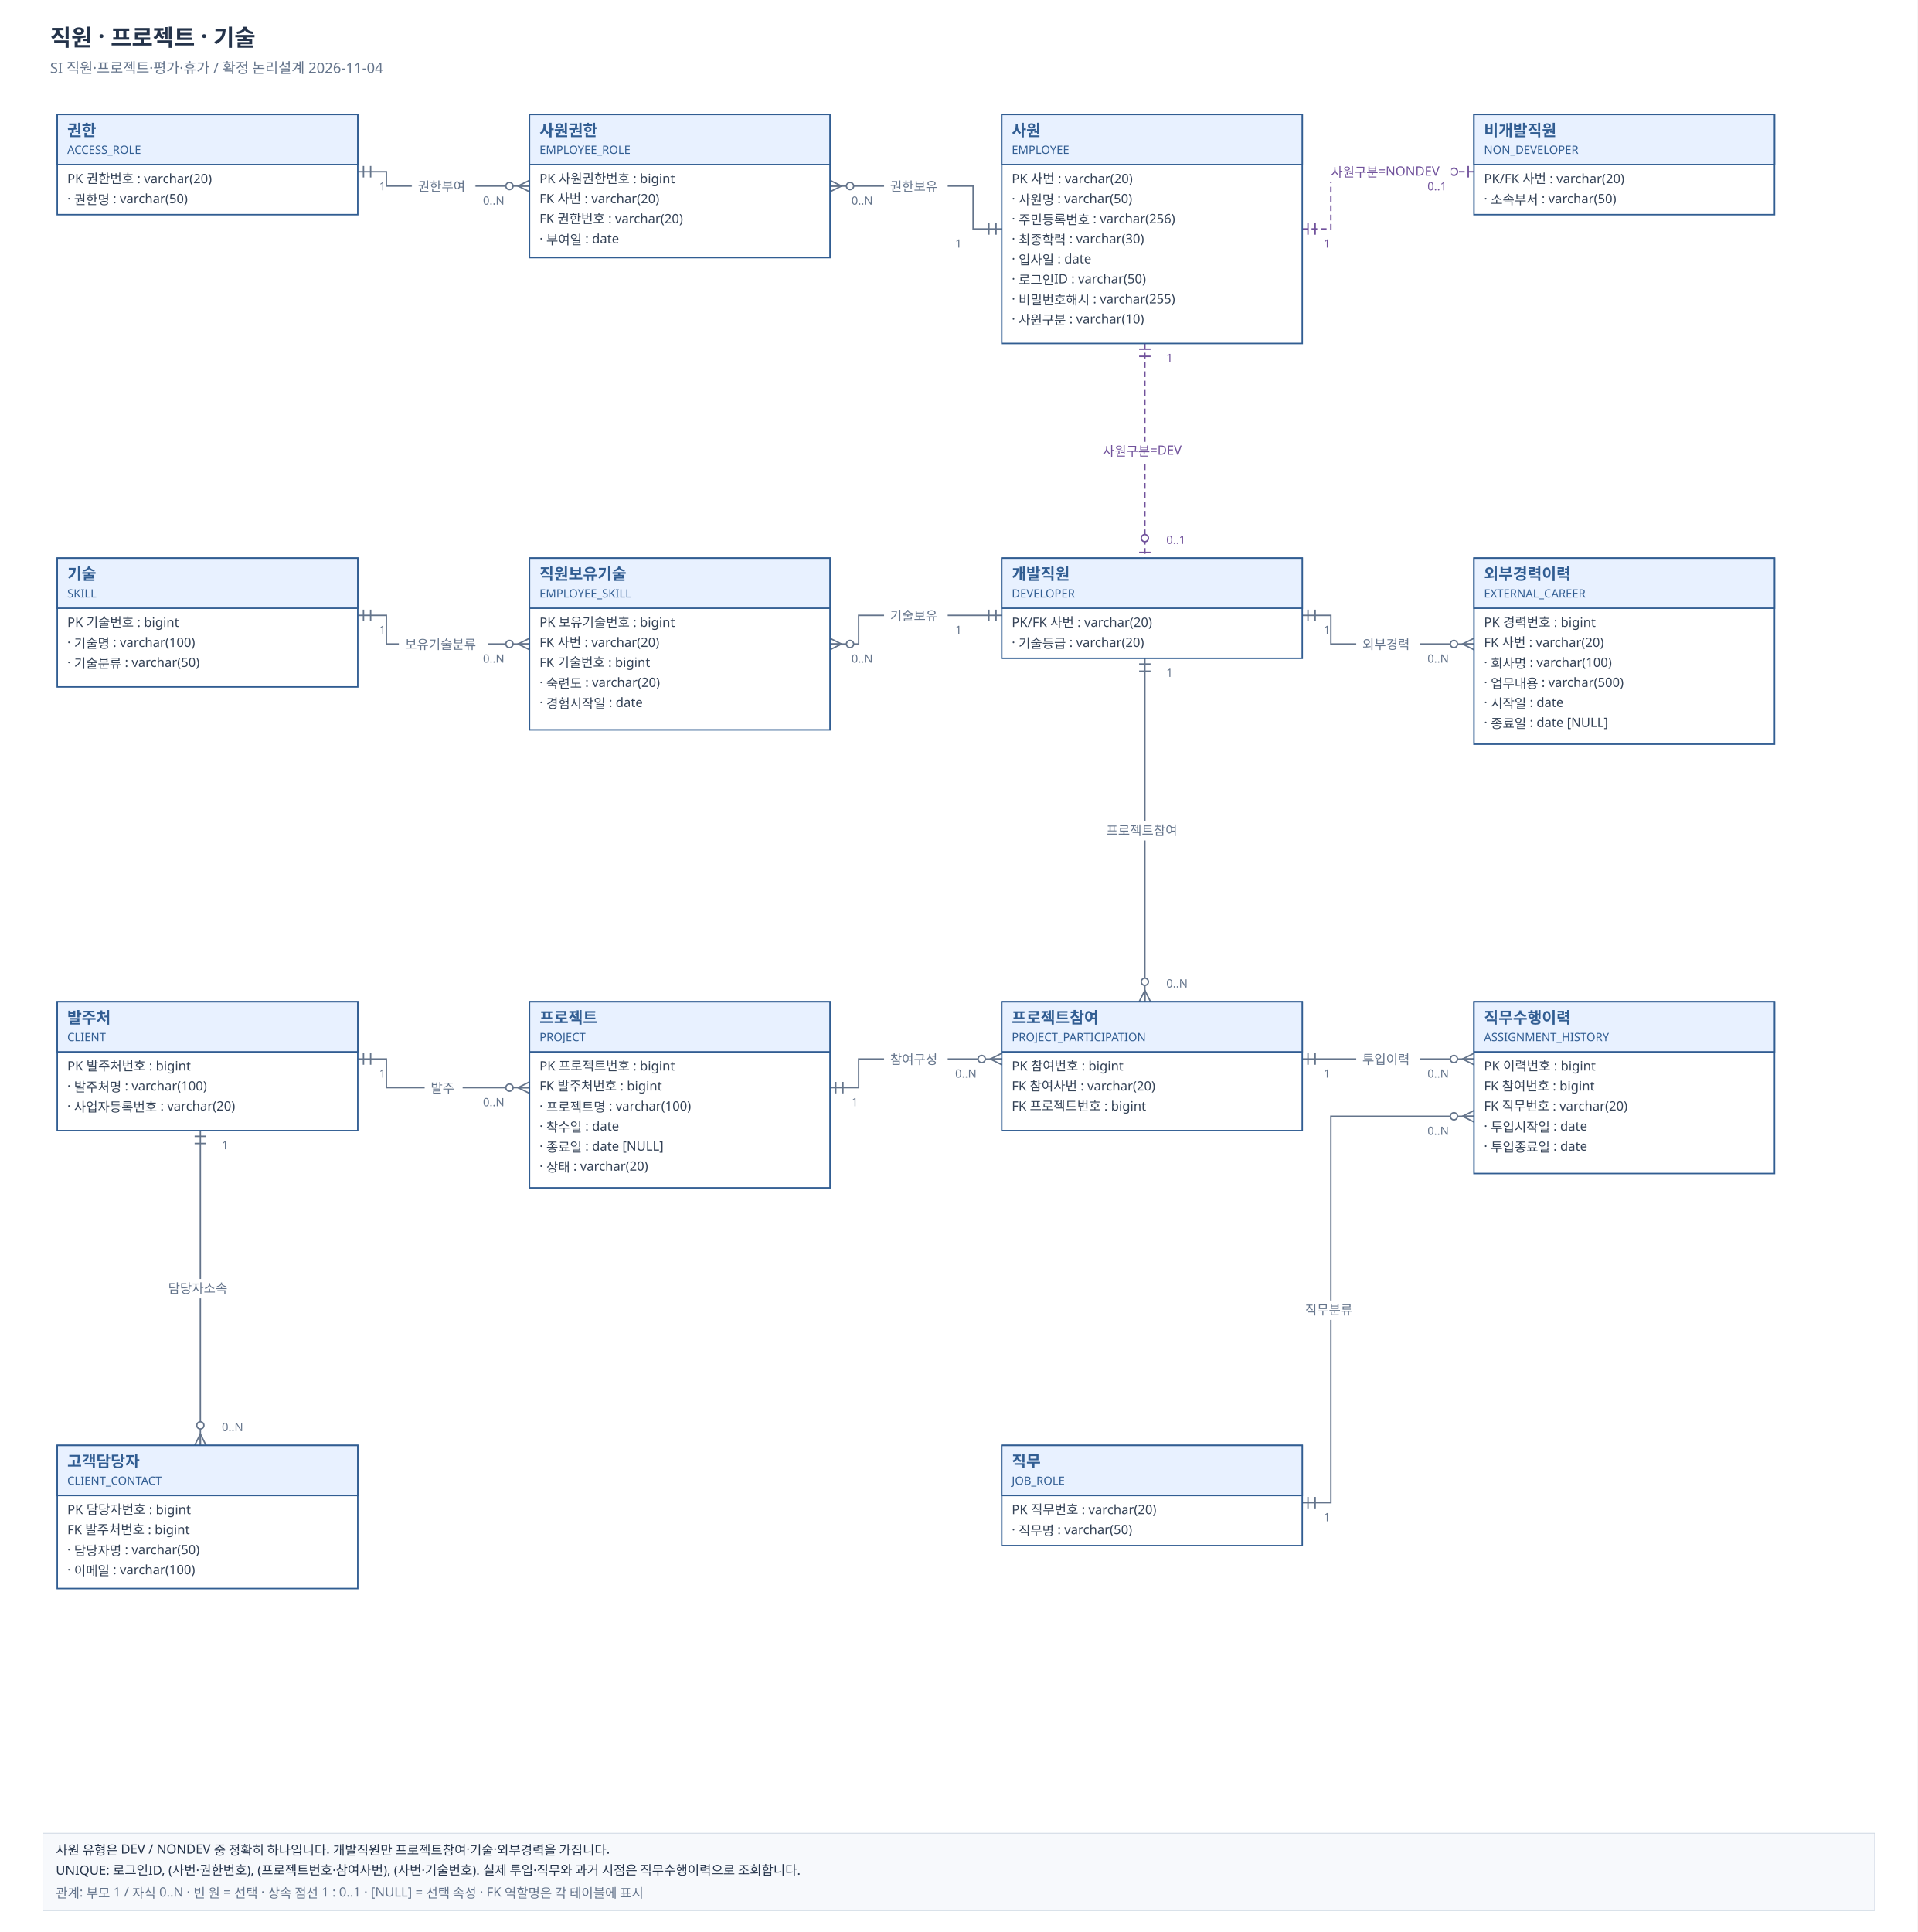
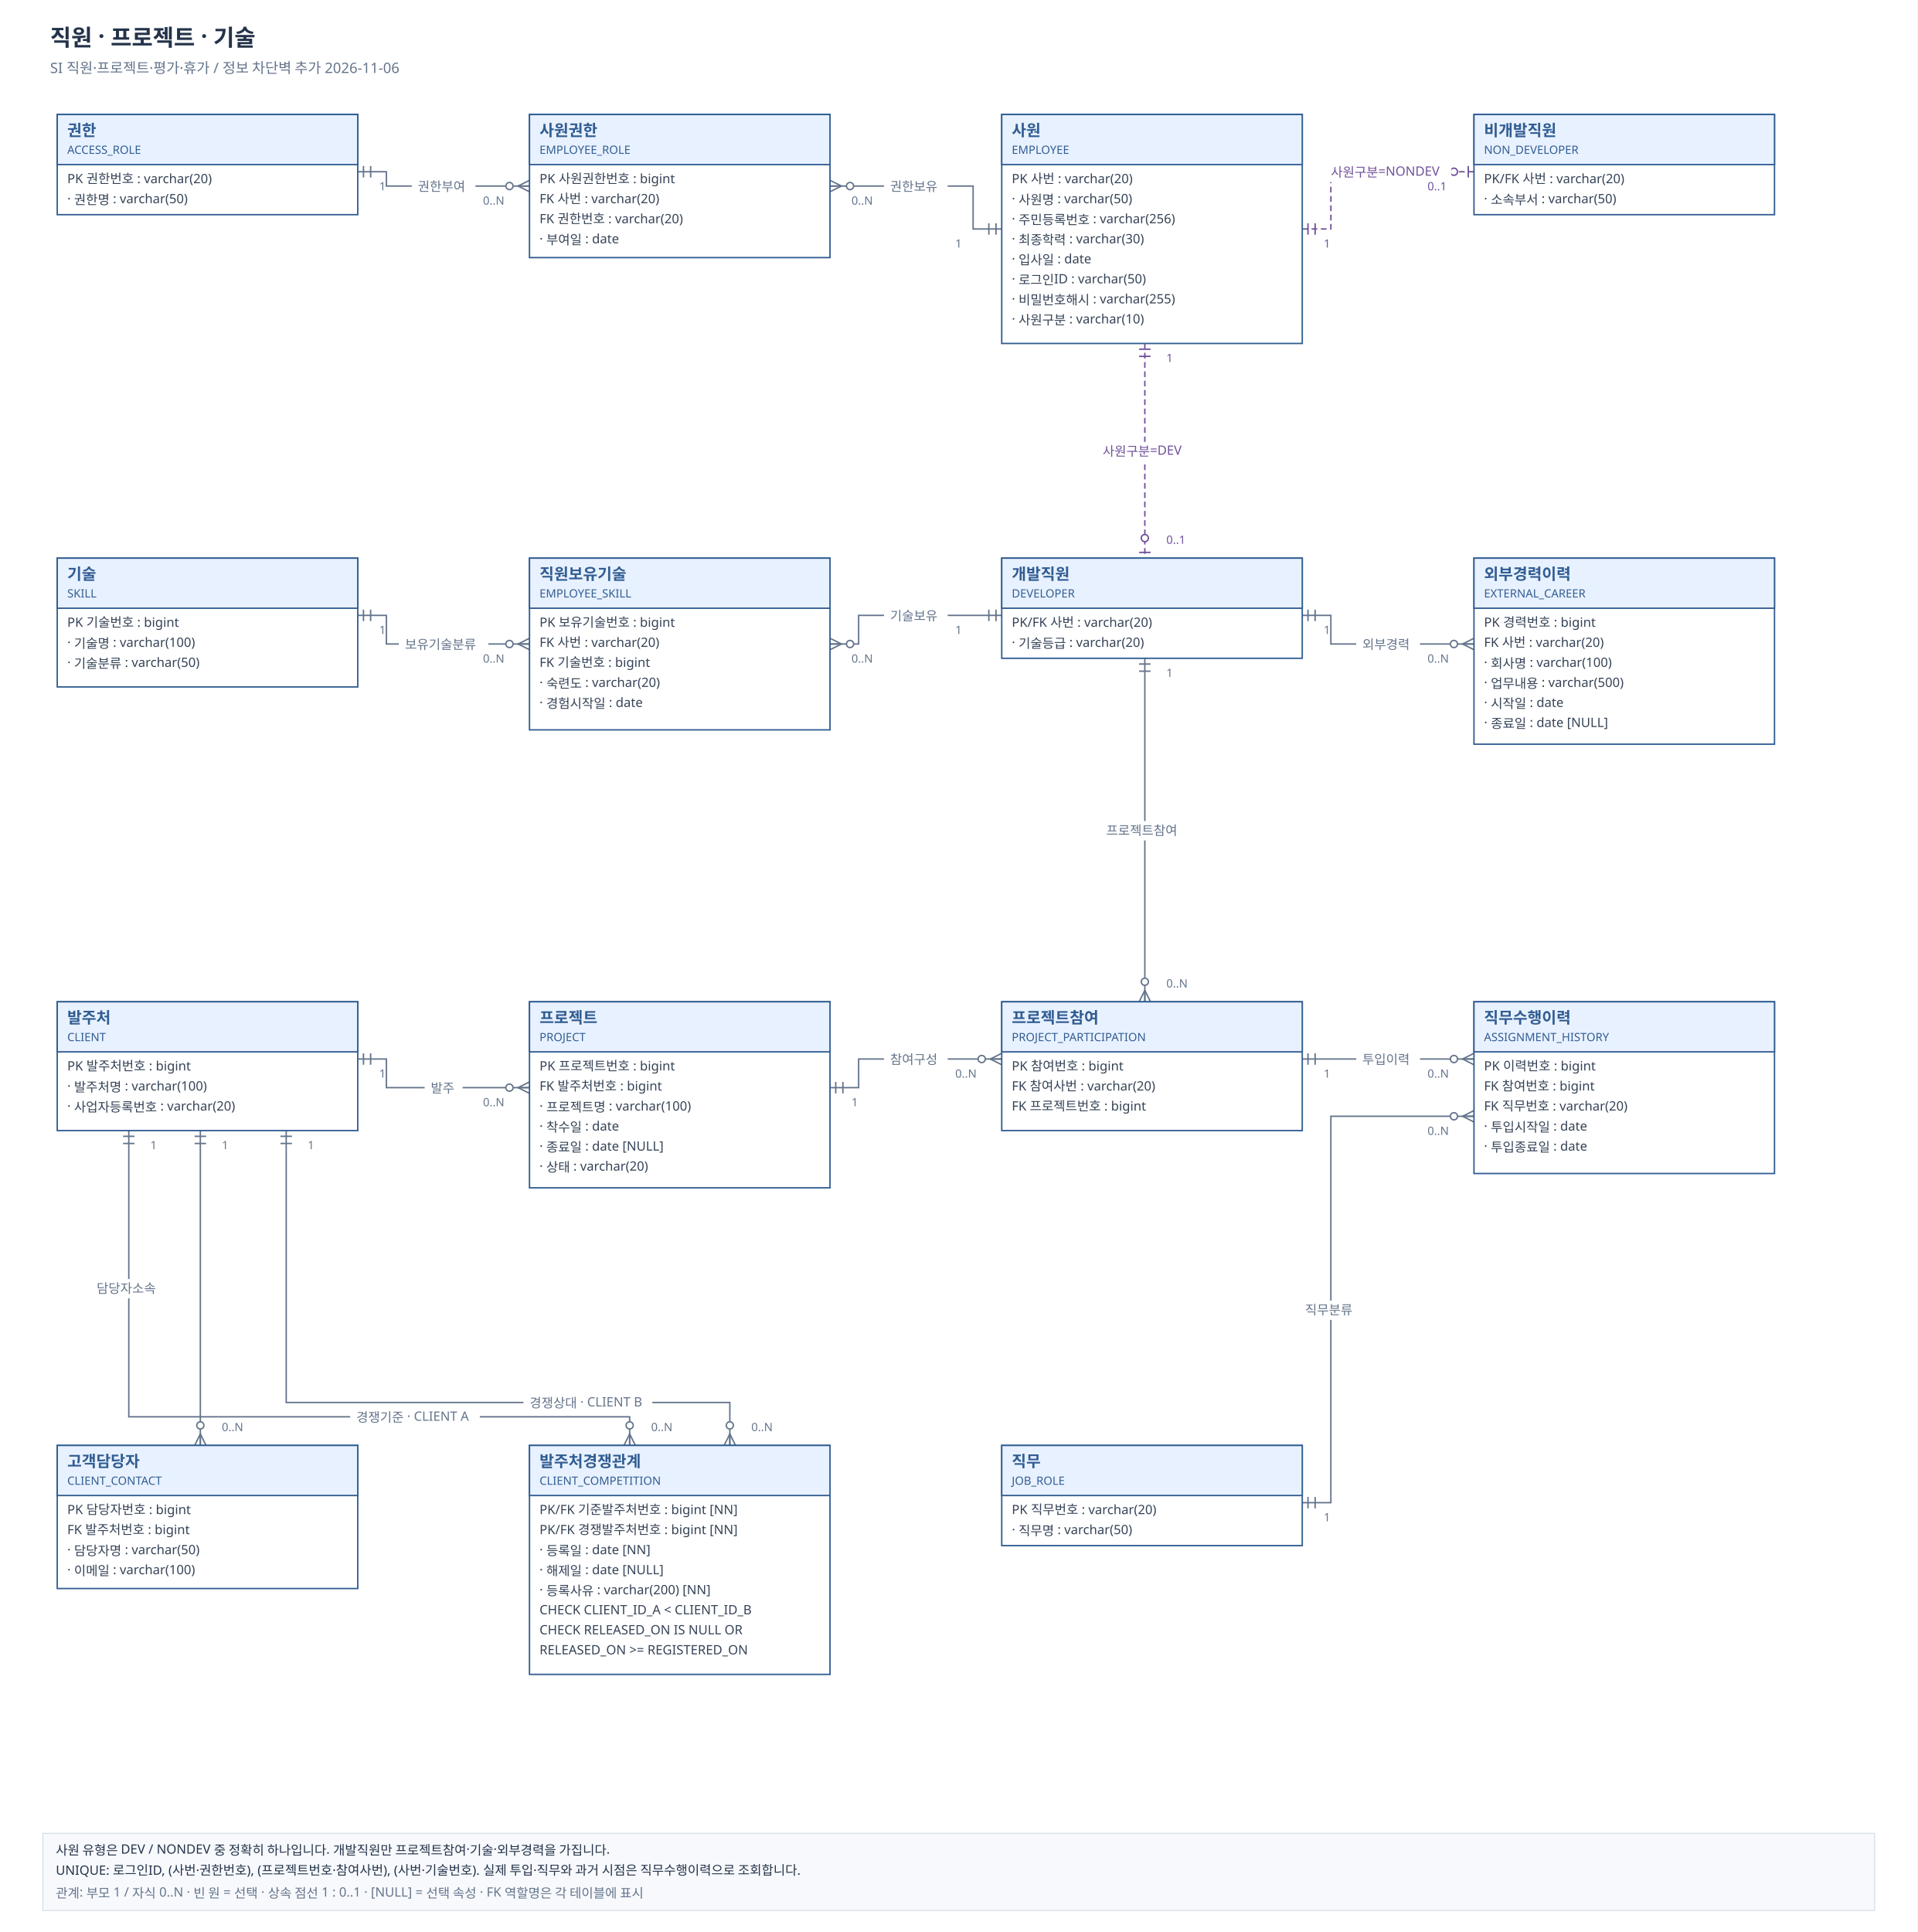
<svg xmlns="http://www.w3.org/2000/svg" width="2680" height="2700" viewBox="0 0 2680 2700">
  <rect width="100%" height="100%" fill="white" />
  <text x="70" y="64" font-family="Malgun Gothic,Noto Sans KR,sans-serif" font-size="32" font-weight="bold" fill="#24334a">직원 · 프로젝트 · 기술</text>
-   <text x="70" y="102" font-family="Malgun Gothic,Noto Sans KR,sans-serif" font-size="20" font-weight="normal" fill="#64748b">SI 직원·프로젝트·평가·휴가 / 확정 논리설계 2026-11-04</text>
+   <text x="70" y="102" font-family="Malgun Gothic,Noto Sans KR,sans-serif" font-size="20" font-weight="normal" fill="#64748b">SI 직원·프로젝트·평가·휴가 / 정보 차단벽 추가 2026-11-06</text>
  <polyline points="1400,320 1360,320 1360,260 1200,260 1160,260" fill="none" stroke="#64748b" stroke-width="2" />
  <polyline points="1392.0,328.0 1392.0,312.0" fill="none" stroke="#64748b" stroke-width="2" />
  <polyline points="1382.0,328.0 1382.0,312.0" fill="none" stroke="#64748b" stroke-width="2" />
  <polyline points="1160.0,252.0 1176.0,260.0 1160.0,268.0" fill="none" stroke="#64748b" stroke-width="2" />
  <polyline points="1160.0,260.0 1176.0,260.0" fill="none" stroke="#64748b" stroke-width="2" />
  <circle cx="1188.0" cy="260.0" r="5" fill="white" stroke="#64748b" stroke-width="2" />
  <rect x="1236.0" y="248.0" width="88.0" height="26" fill="white" stroke="white" stroke-width="1" />
  <text x="1244.0" y="267.0" font-family="Malgun Gothic,Noto Sans KR,sans-serif" font-size="18" font-weight="normal" fill="#64748b">권한보유</text>
  <text x="1335" y="346" font-family="Malgun Gothic,Noto Sans KR,sans-serif" font-size="16" font-weight="normal" fill="#64748b">1</text>
  <text x="1190" y="286" font-family="Malgun Gothic,Noto Sans KR,sans-serif" font-size="16" font-weight="normal" fill="#64748b">0..N</text>
  <polyline points="500,240 540,240 540,260 700,260 740,260" fill="none" stroke="#64748b" stroke-width="2" />
  <polyline points="508.0,232.0 508.0,248.0" fill="none" stroke="#64748b" stroke-width="2" />
  <polyline points="518.0,232.0 518.0,248.0" fill="none" stroke="#64748b" stroke-width="2" />
  <polyline points="740.0,268.0 724.0,260.0 740.0,252.0" fill="none" stroke="#64748b" stroke-width="2" />
  <polyline points="740.0,260.0 724.0,260.0" fill="none" stroke="#64748b" stroke-width="2" />
  <circle cx="712.0" cy="260.0" r="5" fill="white" stroke="#64748b" stroke-width="2" />
  <rect x="576.0" y="248.0" width="88.0" height="26" fill="white" stroke="white" stroke-width="1" />
  <text x="584.0" y="267.0" font-family="Malgun Gothic,Noto Sans KR,sans-serif" font-size="18" font-weight="normal" fill="#64748b">권한부여</text>
  <text x="530" y="266" font-family="Malgun Gothic,Noto Sans KR,sans-serif" font-size="16" font-weight="normal" fill="#64748b">1</text>
  <text x="675" y="286" font-family="Malgun Gothic,Noto Sans KR,sans-serif" font-size="16" font-weight="normal" fill="#64748b">0..N</text>
-   <polyline points="280,1580 280,1620 280,1980 280,2020" fill="none" stroke="#64748b" stroke-width="2" />
-   <polyline points="288.0,1588.0 272.0,1588.0" fill="none" stroke="#64748b" stroke-width="2" />
-   <polyline points="288.0,1598.0 272.0,1598.0" fill="none" stroke="#64748b" stroke-width="2" />
+   <polyline points="180,1580 180,1620 180,1980 280,1980 280,2020" fill="none" stroke="#64748b" stroke-width="2" />
+   <polyline points="188.0,1588.0 172.0,1588.0" fill="none" stroke="#64748b" stroke-width="2" />
+   <polyline points="188.0,1598.0 172.0,1598.0" fill="none" stroke="#64748b" stroke-width="2" />
  <polyline points="272.0,2020.0 280.0,2004.0 288.0,2020.0" fill="none" stroke="#64748b" stroke-width="2" />
  <polyline points="280.0,2020.0 280.0,2004.0" fill="none" stroke="#64748b" stroke-width="2" />
  <circle cx="280.0" cy="1992.0" r="5" fill="white" stroke="#64748b" stroke-width="2" />
-   <rect x="227.0" y="1788.0" width="106.0" height="26" fill="white" stroke="white" stroke-width="1" />
-   <text x="235.0" y="1807.0" font-family="Malgun Gothic,Noto Sans KR,sans-serif" font-size="18" font-weight="normal" fill="#64748b">담당자소속</text>
-   <text x="310" y="1606" font-family="Malgun Gothic,Noto Sans KR,sans-serif" font-size="16" font-weight="normal" fill="#64748b">1</text>
+   <rect x="127.0" y="1788.0" width="106.0" height="26" fill="white" stroke="white" stroke-width="1" />
+   <text x="135.0" y="1807.0" font-family="Malgun Gothic,Noto Sans KR,sans-serif" font-size="18" font-weight="normal" fill="#64748b">담당자소속</text>
+   <text x="210" y="1606" font-family="Malgun Gothic,Noto Sans KR,sans-serif" font-size="16" font-weight="normal" fill="#64748b">1</text>
  <text x="310" y="2000" font-family="Malgun Gothic,Noto Sans KR,sans-serif" font-size="16" font-weight="normal" fill="#64748b">0..N</text>
  <polyline points="500,1480 540,1480 540,1520 700,1520 740,1520" fill="none" stroke="#64748b" stroke-width="2" />
  <polyline points="508.0,1472.0 508.0,1488.0" fill="none" stroke="#64748b" stroke-width="2" />
  <polyline points="518.0,1472.0 518.0,1488.0" fill="none" stroke="#64748b" stroke-width="2" />
  <polyline points="740.0,1528.0 724.0,1520.0 740.0,1512.0" fill="none" stroke="#64748b" stroke-width="2" />
  <polyline points="740.0,1520.0 724.0,1520.0" fill="none" stroke="#64748b" stroke-width="2" />
  <circle cx="712.0" cy="1520.0" r="5" fill="white" stroke="#64748b" stroke-width="2" />
  <rect x="594.0" y="1508.0" width="52.0" height="26" fill="white" stroke="white" stroke-width="1" />
  <text x="602.0" y="1527.0" font-family="Malgun Gothic,Noto Sans KR,sans-serif" font-size="18" font-weight="normal" fill="#64748b">발주</text>
  <text x="530" y="1506" font-family="Malgun Gothic,Noto Sans KR,sans-serif" font-size="16" font-weight="normal" fill="#64748b">1</text>
  <text x="675" y="1546" font-family="Malgun Gothic,Noto Sans KR,sans-serif" font-size="16" font-weight="normal" fill="#64748b">0..N</text>
  <polyline points="1600,920 1600,960 1600,1360 1600,1400" fill="none" stroke="#64748b" stroke-width="2" />
  <polyline points="1608.0,928.0 1592.0,928.0" fill="none" stroke="#64748b" stroke-width="2" />
  <polyline points="1608.0,938.0 1592.0,938.0" fill="none" stroke="#64748b" stroke-width="2" />
  <polyline points="1592.0,1400.0 1600.0,1384.0 1608.0,1400.0" fill="none" stroke="#64748b" stroke-width="2" />
  <polyline points="1600.0,1400.0 1600.0,1384.0" fill="none" stroke="#64748b" stroke-width="2" />
  <circle cx="1600.0" cy="1372.0" r="5" fill="white" stroke="#64748b" stroke-width="2" />
  <rect x="1538.0" y="1148.0" width="124.0" height="26" fill="white" stroke="white" stroke-width="1" />
  <text x="1546.0" y="1167.0" font-family="Malgun Gothic,Noto Sans KR,sans-serif" font-size="18" font-weight="normal" fill="#64748b">프로젝트참여</text>
  <text x="1630" y="946" font-family="Malgun Gothic,Noto Sans KR,sans-serif" font-size="16" font-weight="normal" fill="#64748b">1</text>
  <text x="1630" y="1380" font-family="Malgun Gothic,Noto Sans KR,sans-serif" font-size="16" font-weight="normal" fill="#64748b">0..N</text>
  <polyline points="1160,1520 1200,1520 1200,1480 1360,1480 1400,1480" fill="none" stroke="#64748b" stroke-width="2" />
  <polyline points="1168.0,1512.0 1168.0,1528.0" fill="none" stroke="#64748b" stroke-width="2" />
  <polyline points="1178.0,1512.0 1178.0,1528.0" fill="none" stroke="#64748b" stroke-width="2" />
  <polyline points="1400.0,1488.0 1384.0,1480.0 1400.0,1472.0" fill="none" stroke="#64748b" stroke-width="2" />
  <polyline points="1400.0,1480.0 1384.0,1480.0" fill="none" stroke="#64748b" stroke-width="2" />
  <circle cx="1372.0" cy="1480.0" r="5" fill="white" stroke="#64748b" stroke-width="2" />
  <rect x="1236.0" y="1468.0" width="88.0" height="26" fill="white" stroke="white" stroke-width="1" />
  <text x="1244.0" y="1487.0" font-family="Malgun Gothic,Noto Sans KR,sans-serif" font-size="18" font-weight="normal" fill="#64748b">참여구성</text>
  <text x="1190" y="1546" font-family="Malgun Gothic,Noto Sans KR,sans-serif" font-size="16" font-weight="normal" fill="#64748b">1</text>
  <text x="1335" y="1506" font-family="Malgun Gothic,Noto Sans KR,sans-serif" font-size="16" font-weight="normal" fill="#64748b">0..N</text>
  <polyline points="1820,1480 1860,1480 2020,1480 2060,1480" fill="none" stroke="#64748b" stroke-width="2" />
  <polyline points="1828.0,1472.0 1828.0,1488.0" fill="none" stroke="#64748b" stroke-width="2" />
  <polyline points="1838.0,1472.0 1838.0,1488.0" fill="none" stroke="#64748b" stroke-width="2" />
  <polyline points="2060.0,1488.0 2044.0,1480.0 2060.0,1472.0" fill="none" stroke="#64748b" stroke-width="2" />
  <polyline points="2060.0,1480.0 2044.0,1480.0" fill="none" stroke="#64748b" stroke-width="2" />
  <circle cx="2032.0" cy="1480.0" r="5" fill="white" stroke="#64748b" stroke-width="2" />
  <rect x="1896.0" y="1468.0" width="88.0" height="26" fill="white" stroke="white" stroke-width="1" />
  <text x="1904.0" y="1487.0" font-family="Malgun Gothic,Noto Sans KR,sans-serif" font-size="18" font-weight="normal" fill="#64748b">투입이력</text>
  <text x="1850" y="1506" font-family="Malgun Gothic,Noto Sans KR,sans-serif" font-size="16" font-weight="normal" fill="#64748b">1</text>
  <text x="1995" y="1506" font-family="Malgun Gothic,Noto Sans KR,sans-serif" font-size="16" font-weight="normal" fill="#64748b">0..N</text>
  <polyline points="1820,2100 1860,2100 1860,1560 2020,1560 2060,1560" fill="none" stroke="#64748b" stroke-width="2" />
  <polyline points="1828.0,2092.0 1828.0,2108.0" fill="none" stroke="#64748b" stroke-width="2" />
  <polyline points="1838.0,2092.0 1838.0,2108.0" fill="none" stroke="#64748b" stroke-width="2" />
  <polyline points="2060.0,1568.0 2044.0,1560.0 2060.0,1552.0" fill="none" stroke="#64748b" stroke-width="2" />
  <polyline points="2060.0,1560.0 2044.0,1560.0" fill="none" stroke="#64748b" stroke-width="2" />
  <circle cx="2032.0" cy="1560.0" r="5" fill="white" stroke="#64748b" stroke-width="2" />
  <rect x="1816.0" y="1818.0" width="88.0" height="26" fill="white" stroke="white" stroke-width="1" />
  <text x="1824.0" y="1837.0" font-family="Malgun Gothic,Noto Sans KR,sans-serif" font-size="18" font-weight="normal" fill="#64748b">직무분류</text>
  <text x="1850" y="2126" font-family="Malgun Gothic,Noto Sans KR,sans-serif" font-size="16" font-weight="normal" fill="#64748b">1</text>
  <text x="1995" y="1586" font-family="Malgun Gothic,Noto Sans KR,sans-serif" font-size="16" font-weight="normal" fill="#64748b">0..N</text>
  <polyline points="1400,860 1360,860 1200,860 1200,900 1160,900" fill="none" stroke="#64748b" stroke-width="2" />
  <polyline points="1392.0,868.0 1392.0,852.0" fill="none" stroke="#64748b" stroke-width="2" />
  <polyline points="1382.0,868.0 1382.0,852.0" fill="none" stroke="#64748b" stroke-width="2" />
  <polyline points="1160.0,892.0 1176.0,900.0 1160.0,908.0" fill="none" stroke="#64748b" stroke-width="2" />
  <polyline points="1160.0,900.0 1176.0,900.0" fill="none" stroke="#64748b" stroke-width="2" />
  <circle cx="1188.0" cy="900.0" r="5" fill="white" stroke="#64748b" stroke-width="2" />
  <rect x="1236.0" y="848.0" width="88.0" height="26" fill="white" stroke="white" stroke-width="1" />
  <text x="1244.0" y="867.0" font-family="Malgun Gothic,Noto Sans KR,sans-serif" font-size="18" font-weight="normal" fill="#64748b">기술보유</text>
  <text x="1335" y="886" font-family="Malgun Gothic,Noto Sans KR,sans-serif" font-size="16" font-weight="normal" fill="#64748b">1</text>
  <text x="1190" y="926" font-family="Malgun Gothic,Noto Sans KR,sans-serif" font-size="16" font-weight="normal" fill="#64748b">0..N</text>
  <polyline points="500,860 540,860 540,900 700,900 740,900" fill="none" stroke="#64748b" stroke-width="2" />
  <polyline points="508.0,852.0 508.0,868.0" fill="none" stroke="#64748b" stroke-width="2" />
  <polyline points="518.0,852.0 518.0,868.0" fill="none" stroke="#64748b" stroke-width="2" />
  <polyline points="740.0,908.0 724.0,900.0 740.0,892.0" fill="none" stroke="#64748b" stroke-width="2" />
  <polyline points="740.0,900.0 724.0,900.0" fill="none" stroke="#64748b" stroke-width="2" />
  <circle cx="712.0" cy="900.0" r="5" fill="white" stroke="#64748b" stroke-width="2" />
  <rect x="558.0" y="888.0" width="124.0" height="26" fill="white" stroke="white" stroke-width="1" />
  <text x="566.0" y="907.0" font-family="Malgun Gothic,Noto Sans KR,sans-serif" font-size="18" font-weight="normal" fill="#64748b">보유기술분류</text>
  <text x="530" y="886" font-family="Malgun Gothic,Noto Sans KR,sans-serif" font-size="16" font-weight="normal" fill="#64748b">1</text>
  <text x="675" y="926" font-family="Malgun Gothic,Noto Sans KR,sans-serif" font-size="16" font-weight="normal" fill="#64748b">0..N</text>
  <polyline points="1820,860 1860,860 1860,900 2020,900 2060,900" fill="none" stroke="#64748b" stroke-width="2" />
  <polyline points="1828.0,852.0 1828.0,868.0" fill="none" stroke="#64748b" stroke-width="2" />
  <polyline points="1838.0,852.0 1838.0,868.0" fill="none" stroke="#64748b" stroke-width="2" />
  <polyline points="2060.0,908.0 2044.0,900.0 2060.0,892.0" fill="none" stroke="#64748b" stroke-width="2" />
  <polyline points="2060.0,900.0 2044.0,900.0" fill="none" stroke="#64748b" stroke-width="2" />
  <circle cx="2032.0" cy="900.0" r="5" fill="white" stroke="#64748b" stroke-width="2" />
  <rect x="1896.0" y="888.0" width="88.0" height="26" fill="white" stroke="white" stroke-width="1" />
  <text x="1904.0" y="907.0" font-family="Malgun Gothic,Noto Sans KR,sans-serif" font-size="18" font-weight="normal" fill="#64748b">외부경력</text>
  <text x="1850" y="886" font-family="Malgun Gothic,Noto Sans KR,sans-serif" font-size="16" font-weight="normal" fill="#64748b">1</text>
  <text x="1995" y="926" font-family="Malgun Gothic,Noto Sans KR,sans-serif" font-size="16" font-weight="normal" fill="#64748b">0..N</text>
+   <polyline points="280,1580 280,1620 280,1980 880,1980 880,2020" fill="none" stroke="#64748b" stroke-width="2" />
+   <polyline points="288.0,1588.0 272.0,1588.0" fill="none" stroke="#64748b" stroke-width="2" />
+   <polyline points="288.0,1598.0 272.0,1598.0" fill="none" stroke="#64748b" stroke-width="2" />
+   <polyline points="872.0,2020.0 880.0,2004.0 888.0,2020.0" fill="none" stroke="#64748b" stroke-width="2" />
+   <polyline points="880.0,2020.0 880.0,2004.0" fill="none" stroke="#64748b" stroke-width="2" />
+   <circle cx="880.0" cy="1992.0" r="5" fill="white" stroke="#64748b" stroke-width="2" />
+   <rect x="490.0" y="1968.0" width="180.0" height="26" fill="white" stroke="white" stroke-width="1" />
+   <text x="498.0" y="1987.0" font-family="Malgun Gothic,Noto Sans KR,sans-serif" font-size="18" font-weight="normal" fill="#64748b">경쟁기준 · CLIENT A</text>
+   <text x="310" y="1606" font-family="Malgun Gothic,Noto Sans KR,sans-serif" font-size="16" font-weight="normal" fill="#64748b">1</text>
+   <text x="910" y="2000" font-family="Malgun Gothic,Noto Sans KR,sans-serif" font-size="16" font-weight="normal" fill="#64748b">0..N</text>
+   <polyline points="400,1580 400,1620 400,1960 1020,1960 1020,1980 1020,2020" fill="none" stroke="#64748b" stroke-width="2" />
+   <polyline points="408.0,1588.0 392.0,1588.0" fill="none" stroke="#64748b" stroke-width="2" />
+   <polyline points="408.0,1598.0 392.0,1598.0" fill="none" stroke="#64748b" stroke-width="2" />
+   <polyline points="1012.0,2020.0 1020.0,2004.0 1028.0,2020.0" fill="none" stroke="#64748b" stroke-width="2" />
+   <polyline points="1020.0,2020.0 1020.0,2004.0" fill="none" stroke="#64748b" stroke-width="2" />
+   <circle cx="1020.0" cy="1992.0" r="5" fill="white" stroke="#64748b" stroke-width="2" />
+   <rect x="732.1" y="1948.0" width="179.0" height="26" fill="white" stroke="white" stroke-width="1" />
+   <text x="740.1" y="1967.0" font-family="Malgun Gothic,Noto Sans KR,sans-serif" font-size="18" font-weight="normal" fill="#64748b">경쟁상대 · CLIENT B</text>
+   <text x="430" y="1606" font-family="Malgun Gothic,Noto Sans KR,sans-serif" font-size="16" font-weight="normal" fill="#64748b">1</text>
+   <text x="1050" y="2000" font-family="Malgun Gothic,Noto Sans KR,sans-serif" font-size="16" font-weight="normal" fill="#64748b">0..N</text>
  <polyline points="1600,480 1600,520 1600,740 1600,780" fill="none" stroke="#70519b" stroke-width="2" stroke-dasharray="8 5" />
  <polyline points="1608.0,488.0 1592.0,488.0" fill="none" stroke="#70519b" stroke-width="2" />
  <polyline points="1608.0,498.0 1592.0,498.0" fill="none" stroke="#70519b" stroke-width="2" />
  <polyline points="1592.0,772.0 1608.0,772.0" fill="none" stroke="#70519b" stroke-width="2" />
  <circle cx="1600.0" cy="752.0" r="5" fill="white" stroke="#70519b" stroke-width="2" />
  <rect x="1533.0" y="618.0" width="134.0" height="26" fill="white" stroke="white" stroke-width="1" />
  <text x="1541.0" y="637.0" font-family="Malgun Gothic,Noto Sans KR,sans-serif" font-size="18" font-weight="normal" fill="#70519b">사원구분=DEV</text>
  <text x="1630" y="506" font-family="Malgun Gothic,Noto Sans KR,sans-serif" font-size="16" font-weight="normal" fill="#70519b">1</text>
  <text x="1630" y="760" font-family="Malgun Gothic,Noto Sans KR,sans-serif" font-size="16" font-weight="normal" fill="#70519b">0..1</text>
  <polyline points="1820,320 1860,320 1860,240 2020,240 2060,240" fill="none" stroke="#70519b" stroke-width="2" stroke-dasharray="8 5" />
  <polyline points="1828.0,312.0 1828.0,328.0" fill="none" stroke="#70519b" stroke-width="2" />
  <polyline points="1838.0,312.0 1838.0,328.0" fill="none" stroke="#70519b" stroke-width="2" />
  <polyline points="2052.0,248.0 2052.0,232.0" fill="none" stroke="#70519b" stroke-width="2" />
  <circle cx="2032.0" cy="240.0" r="5" fill="white" stroke="#70519b" stroke-width="2" />
  <rect x="1852.0" y="228.0" width="176.0" height="26" fill="white" stroke="white" stroke-width="1" />
  <text x="1860.0" y="247.0" font-family="Malgun Gothic,Noto Sans KR,sans-serif" font-size="18" font-weight="normal" fill="#70519b">사원구분=NONDEV</text>
  <text x="1850" y="346" font-family="Malgun Gothic,Noto Sans KR,sans-serif" font-size="16" font-weight="normal" fill="#70519b">1</text>
  <text x="1995" y="266" font-family="Malgun Gothic,Noto Sans KR,sans-serif" font-size="16" font-weight="normal" fill="#70519b">0..1</text>
  <rect x="80" y="160" width="420" height="140" fill="white" stroke="#315d92" stroke-width="2" />
  <rect x="80" y="160" width="420" height="70" fill="#e8f1ff" stroke="#315d92" stroke-width="2" />
  <text x="94" y="190" font-family="Malgun Gothic,Noto Sans KR,sans-serif" font-size="22" font-weight="bold" fill="#315d92">권한</text>
  <text x="94" y="215" font-family="Malgun Gothic,Noto Sans KR,sans-serif" font-size="16" font-weight="normal" fill="#315d92">ACCESS_ROLE</text>
  <text x="94" y="256" font-family="Malgun Gothic,Noto Sans KR,sans-serif" font-size="18" font-weight="normal" fill="#344256">PK  권한번호 : varchar(20)</text>
  <text x="94" y="284" font-family="Malgun Gothic,Noto Sans KR,sans-serif" font-size="18" font-weight="normal" fill="#344256">·  권한명 : varchar(50)</text>
  <rect x="740" y="160" width="420" height="200" fill="white" stroke="#315d92" stroke-width="2" />
  <rect x="740" y="160" width="420" height="70" fill="#e8f1ff" stroke="#315d92" stroke-width="2" />
  <text x="754" y="190" font-family="Malgun Gothic,Noto Sans KR,sans-serif" font-size="22" font-weight="bold" fill="#315d92">사원권한</text>
  <text x="754" y="215" font-family="Malgun Gothic,Noto Sans KR,sans-serif" font-size="16" font-weight="normal" fill="#315d92">EMPLOYEE_ROLE</text>
  <text x="754" y="256" font-family="Malgun Gothic,Noto Sans KR,sans-serif" font-size="18" font-weight="normal" fill="#344256">PK  사원권한번호 : bigint</text>
  <text x="754" y="284" font-family="Malgun Gothic,Noto Sans KR,sans-serif" font-size="18" font-weight="normal" fill="#344256">FK  사번 : varchar(20)</text>
  <text x="754" y="312" font-family="Malgun Gothic,Noto Sans KR,sans-serif" font-size="18" font-weight="normal" fill="#344256">FK  권한번호 : varchar(20)</text>
  <text x="754" y="340" font-family="Malgun Gothic,Noto Sans KR,sans-serif" font-size="18" font-weight="normal" fill="#344256">·  부여일 : date</text>
  <rect x="1400" y="160" width="420" height="320" fill="white" stroke="#315d92" stroke-width="2" />
  <rect x="1400" y="160" width="420" height="70" fill="#e8f1ff" stroke="#315d92" stroke-width="2" />
  <text x="1414" y="190" font-family="Malgun Gothic,Noto Sans KR,sans-serif" font-size="22" font-weight="bold" fill="#315d92">사원</text>
  <text x="1414" y="215" font-family="Malgun Gothic,Noto Sans KR,sans-serif" font-size="16" font-weight="normal" fill="#315d92">EMPLOYEE</text>
  <text x="1414" y="256" font-family="Malgun Gothic,Noto Sans KR,sans-serif" font-size="18" font-weight="normal" fill="#344256">PK  사번 : varchar(20)</text>
  <text x="1414" y="284" font-family="Malgun Gothic,Noto Sans KR,sans-serif" font-size="18" font-weight="normal" fill="#344256">·  사원명 : varchar(50)</text>
  <text x="1414" y="312" font-family="Malgun Gothic,Noto Sans KR,sans-serif" font-size="18" font-weight="normal" fill="#344256">·  주민등록번호 : varchar(256)</text>
  <text x="1414" y="340" font-family="Malgun Gothic,Noto Sans KR,sans-serif" font-size="18" font-weight="normal" fill="#344256">·  최종학력 : varchar(30)</text>
  <text x="1414" y="368" font-family="Malgun Gothic,Noto Sans KR,sans-serif" font-size="18" font-weight="normal" fill="#344256">·  입사일 : date</text>
  <text x="1414" y="396" font-family="Malgun Gothic,Noto Sans KR,sans-serif" font-size="18" font-weight="normal" fill="#344256">·  로그인ID : varchar(50)</text>
  <text x="1414" y="424" font-family="Malgun Gothic,Noto Sans KR,sans-serif" font-size="18" font-weight="normal" fill="#344256">·  비밀번호해시 : varchar(255)</text>
  <text x="1414" y="452" font-family="Malgun Gothic,Noto Sans KR,sans-serif" font-size="18" font-weight="normal" fill="#344256">·  사원구분 : varchar(10)</text>
  <rect x="2060" y="160" width="420" height="140" fill="white" stroke="#315d92" stroke-width="2" />
  <rect x="2060" y="160" width="420" height="70" fill="#e8f1ff" stroke="#315d92" stroke-width="2" />
  <text x="2074" y="190" font-family="Malgun Gothic,Noto Sans KR,sans-serif" font-size="22" font-weight="bold" fill="#315d92">비개발직원</text>
  <text x="2074" y="215" font-family="Malgun Gothic,Noto Sans KR,sans-serif" font-size="16" font-weight="normal" fill="#315d92">NON_DEVELOPER</text>
  <text x="2074" y="256" font-family="Malgun Gothic,Noto Sans KR,sans-serif" font-size="18" font-weight="normal" fill="#344256">PK/FK  사번 : varchar(20)</text>
  <text x="2074" y="284" font-family="Malgun Gothic,Noto Sans KR,sans-serif" font-size="18" font-weight="normal" fill="#344256">·  소속부서 : varchar(50)</text>
  <rect x="80" y="780" width="420" height="180" fill="white" stroke="#315d92" stroke-width="2" />
  <rect x="80" y="780" width="420" height="70" fill="#e8f1ff" stroke="#315d92" stroke-width="2" />
  <text x="94" y="810" font-family="Malgun Gothic,Noto Sans KR,sans-serif" font-size="22" font-weight="bold" fill="#315d92">기술</text>
  <text x="94" y="835" font-family="Malgun Gothic,Noto Sans KR,sans-serif" font-size="16" font-weight="normal" fill="#315d92">SKILL</text>
  <text x="94" y="876" font-family="Malgun Gothic,Noto Sans KR,sans-serif" font-size="18" font-weight="normal" fill="#344256">PK  기술번호 : bigint</text>
  <text x="94" y="904" font-family="Malgun Gothic,Noto Sans KR,sans-serif" font-size="18" font-weight="normal" fill="#344256">·  기술명 : varchar(100)</text>
  <text x="94" y="932" font-family="Malgun Gothic,Noto Sans KR,sans-serif" font-size="18" font-weight="normal" fill="#344256">·  기술분류 : varchar(50)</text>
  <rect x="740" y="780" width="420" height="240" fill="white" stroke="#315d92" stroke-width="2" />
  <rect x="740" y="780" width="420" height="70" fill="#e8f1ff" stroke="#315d92" stroke-width="2" />
  <text x="754" y="810" font-family="Malgun Gothic,Noto Sans KR,sans-serif" font-size="22" font-weight="bold" fill="#315d92">직원보유기술</text>
  <text x="754" y="835" font-family="Malgun Gothic,Noto Sans KR,sans-serif" font-size="16" font-weight="normal" fill="#315d92">EMPLOYEE_SKILL</text>
  <text x="754" y="876" font-family="Malgun Gothic,Noto Sans KR,sans-serif" font-size="18" font-weight="normal" fill="#344256">PK  보유기술번호 : bigint</text>
  <text x="754" y="904" font-family="Malgun Gothic,Noto Sans KR,sans-serif" font-size="18" font-weight="normal" fill="#344256">FK  사번 : varchar(20)</text>
  <text x="754" y="932" font-family="Malgun Gothic,Noto Sans KR,sans-serif" font-size="18" font-weight="normal" fill="#344256">FK  기술번호 : bigint</text>
  <text x="754" y="960" font-family="Malgun Gothic,Noto Sans KR,sans-serif" font-size="18" font-weight="normal" fill="#344256">·  숙련도 : varchar(20)</text>
  <text x="754" y="988" font-family="Malgun Gothic,Noto Sans KR,sans-serif" font-size="18" font-weight="normal" fill="#344256">·  경험시작일 : date</text>
  <rect x="1400" y="780" width="420" height="140" fill="white" stroke="#315d92" stroke-width="2" />
  <rect x="1400" y="780" width="420" height="70" fill="#e8f1ff" stroke="#315d92" stroke-width="2" />
  <text x="1414" y="810" font-family="Malgun Gothic,Noto Sans KR,sans-serif" font-size="22" font-weight="bold" fill="#315d92">개발직원</text>
  <text x="1414" y="835" font-family="Malgun Gothic,Noto Sans KR,sans-serif" font-size="16" font-weight="normal" fill="#315d92">DEVELOPER</text>
  <text x="1414" y="876" font-family="Malgun Gothic,Noto Sans KR,sans-serif" font-size="18" font-weight="normal" fill="#344256">PK/FK  사번 : varchar(20)</text>
  <text x="1414" y="904" font-family="Malgun Gothic,Noto Sans KR,sans-serif" font-size="18" font-weight="normal" fill="#344256">·  기술등급 : varchar(20)</text>
  <rect x="2060" y="780" width="420" height="260" fill="white" stroke="#315d92" stroke-width="2" />
  <rect x="2060" y="780" width="420" height="70" fill="#e8f1ff" stroke="#315d92" stroke-width="2" />
  <text x="2074" y="810" font-family="Malgun Gothic,Noto Sans KR,sans-serif" font-size="22" font-weight="bold" fill="#315d92">외부경력이력</text>
  <text x="2074" y="835" font-family="Malgun Gothic,Noto Sans KR,sans-serif" font-size="16" font-weight="normal" fill="#315d92">EXTERNAL_CAREER</text>
  <text x="2074" y="876" font-family="Malgun Gothic,Noto Sans KR,sans-serif" font-size="18" font-weight="normal" fill="#344256">PK  경력번호 : bigint</text>
  <text x="2074" y="904" font-family="Malgun Gothic,Noto Sans KR,sans-serif" font-size="18" font-weight="normal" fill="#344256">FK  사번 : varchar(20)</text>
  <text x="2074" y="932" font-family="Malgun Gothic,Noto Sans KR,sans-serif" font-size="18" font-weight="normal" fill="#344256">·  회사명 : varchar(100)</text>
  <text x="2074" y="960" font-family="Malgun Gothic,Noto Sans KR,sans-serif" font-size="18" font-weight="normal" fill="#344256">·  업무내용 : varchar(500)</text>
  <text x="2074" y="988" font-family="Malgun Gothic,Noto Sans KR,sans-serif" font-size="18" font-weight="normal" fill="#344256">·  시작일 : date</text>
  <text x="2074" y="1016" font-family="Malgun Gothic,Noto Sans KR,sans-serif" font-size="18" font-weight="normal" fill="#344256">·  종료일 : date [NULL]</text>
  <rect x="80" y="1400" width="420" height="180" fill="white" stroke="#315d92" stroke-width="2" />
  <rect x="80" y="1400" width="420" height="70" fill="#e8f1ff" stroke="#315d92" stroke-width="2" />
  <text x="94" y="1430" font-family="Malgun Gothic,Noto Sans KR,sans-serif" font-size="22" font-weight="bold" fill="#315d92">발주처</text>
  <text x="94" y="1455" font-family="Malgun Gothic,Noto Sans KR,sans-serif" font-size="16" font-weight="normal" fill="#315d92">CLIENT</text>
  <text x="94" y="1496" font-family="Malgun Gothic,Noto Sans KR,sans-serif" font-size="18" font-weight="normal" fill="#344256">PK  발주처번호 : bigint</text>
  <text x="94" y="1524" font-family="Malgun Gothic,Noto Sans KR,sans-serif" font-size="18" font-weight="normal" fill="#344256">·  발주처명 : varchar(100)</text>
  <text x="94" y="1552" font-family="Malgun Gothic,Noto Sans KR,sans-serif" font-size="18" font-weight="normal" fill="#344256">·  사업자등록번호 : varchar(20)</text>
  <rect x="740" y="1400" width="420" height="260" fill="white" stroke="#315d92" stroke-width="2" />
  <rect x="740" y="1400" width="420" height="70" fill="#e8f1ff" stroke="#315d92" stroke-width="2" />
  <text x="754" y="1430" font-family="Malgun Gothic,Noto Sans KR,sans-serif" font-size="22" font-weight="bold" fill="#315d92">프로젝트</text>
  <text x="754" y="1455" font-family="Malgun Gothic,Noto Sans KR,sans-serif" font-size="16" font-weight="normal" fill="#315d92">PROJECT</text>
  <text x="754" y="1496" font-family="Malgun Gothic,Noto Sans KR,sans-serif" font-size="18" font-weight="normal" fill="#344256">PK  프로젝트번호 : bigint</text>
  <text x="754" y="1524" font-family="Malgun Gothic,Noto Sans KR,sans-serif" font-size="18" font-weight="normal" fill="#344256">FK  발주처번호 : bigint</text>
  <text x="754" y="1552" font-family="Malgun Gothic,Noto Sans KR,sans-serif" font-size="18" font-weight="normal" fill="#344256">·  프로젝트명 : varchar(100)</text>
  <text x="754" y="1580" font-family="Malgun Gothic,Noto Sans KR,sans-serif" font-size="18" font-weight="normal" fill="#344256">·  착수일 : date</text>
  <text x="754" y="1608" font-family="Malgun Gothic,Noto Sans KR,sans-serif" font-size="18" font-weight="normal" fill="#344256">·  종료일 : date [NULL]</text>
  <text x="754" y="1636" font-family="Malgun Gothic,Noto Sans KR,sans-serif" font-size="18" font-weight="normal" fill="#344256">·  상태 : varchar(20)</text>
  <rect x="1400" y="1400" width="420" height="180" fill="white" stroke="#315d92" stroke-width="2" />
  <rect x="1400" y="1400" width="420" height="70" fill="#e8f1ff" stroke="#315d92" stroke-width="2" />
  <text x="1414" y="1430" font-family="Malgun Gothic,Noto Sans KR,sans-serif" font-size="22" font-weight="bold" fill="#315d92">프로젝트참여</text>
  <text x="1414" y="1455" font-family="Malgun Gothic,Noto Sans KR,sans-serif" font-size="16" font-weight="normal" fill="#315d92">PROJECT_PARTICIPATION</text>
  <text x="1414" y="1496" font-family="Malgun Gothic,Noto Sans KR,sans-serif" font-size="18" font-weight="normal" fill="#344256">PK  참여번호 : bigint</text>
  <text x="1414" y="1524" font-family="Malgun Gothic,Noto Sans KR,sans-serif" font-size="18" font-weight="normal" fill="#344256">FK  참여사번 : varchar(20)</text>
  <text x="1414" y="1552" font-family="Malgun Gothic,Noto Sans KR,sans-serif" font-size="18" font-weight="normal" fill="#344256">FK  프로젝트번호 : bigint</text>
  <rect x="2060" y="1400" width="420" height="240" fill="white" stroke="#315d92" stroke-width="2" />
  <rect x="2060" y="1400" width="420" height="70" fill="#e8f1ff" stroke="#315d92" stroke-width="2" />
  <text x="2074" y="1430" font-family="Malgun Gothic,Noto Sans KR,sans-serif" font-size="22" font-weight="bold" fill="#315d92">직무수행이력</text>
  <text x="2074" y="1455" font-family="Malgun Gothic,Noto Sans KR,sans-serif" font-size="16" font-weight="normal" fill="#315d92">ASSIGNMENT_HISTORY</text>
  <text x="2074" y="1496" font-family="Malgun Gothic,Noto Sans KR,sans-serif" font-size="18" font-weight="normal" fill="#344256">PK  이력번호 : bigint</text>
  <text x="2074" y="1524" font-family="Malgun Gothic,Noto Sans KR,sans-serif" font-size="18" font-weight="normal" fill="#344256">FK  참여번호 : bigint</text>
  <text x="2074" y="1552" font-family="Malgun Gothic,Noto Sans KR,sans-serif" font-size="18" font-weight="normal" fill="#344256">FK  직무번호 : varchar(20)</text>
  <text x="2074" y="1580" font-family="Malgun Gothic,Noto Sans KR,sans-serif" font-size="18" font-weight="normal" fill="#344256">·  투입시작일 : date</text>
  <text x="2074" y="1608" font-family="Malgun Gothic,Noto Sans KR,sans-serif" font-size="18" font-weight="normal" fill="#344256">·  투입종료일 : date</text>
  <rect x="80" y="2020" width="420" height="200" fill="white" stroke="#315d92" stroke-width="2" />
  <rect x="80" y="2020" width="420" height="70" fill="#e8f1ff" stroke="#315d92" stroke-width="2" />
  <text x="94" y="2050" font-family="Malgun Gothic,Noto Sans KR,sans-serif" font-size="22" font-weight="bold" fill="#315d92">고객담당자</text>
  <text x="94" y="2075" font-family="Malgun Gothic,Noto Sans KR,sans-serif" font-size="16" font-weight="normal" fill="#315d92">CLIENT_CONTACT</text>
  <text x="94" y="2116" font-family="Malgun Gothic,Noto Sans KR,sans-serif" font-size="18" font-weight="normal" fill="#344256">PK  담당자번호 : bigint</text>
  <text x="94" y="2144" font-family="Malgun Gothic,Noto Sans KR,sans-serif" font-size="18" font-weight="normal" fill="#344256">FK  발주처번호 : bigint</text>
  <text x="94" y="2172" font-family="Malgun Gothic,Noto Sans KR,sans-serif" font-size="18" font-weight="normal" fill="#344256">·  담당자명 : varchar(50)</text>
  <text x="94" y="2200" font-family="Malgun Gothic,Noto Sans KR,sans-serif" font-size="18" font-weight="normal" fill="#344256">·  이메일 : varchar(100)</text>
+   <rect x="740" y="2020" width="420" height="320" fill="white" stroke="#315d92" stroke-width="2" />
+   <rect x="740" y="2020" width="420" height="70" fill="#e8f1ff" stroke="#315d92" stroke-width="2" />
+   <text x="754" y="2050" font-family="Malgun Gothic,Noto Sans KR,sans-serif" font-size="22" font-weight="bold" fill="#315d92">발주처경쟁관계</text>
+   <text x="754" y="2075" font-family="Malgun Gothic,Noto Sans KR,sans-serif" font-size="16" font-weight="normal" fill="#315d92">CLIENT_COMPETITION</text>
+   <text x="754" y="2116" font-family="Malgun Gothic,Noto Sans KR,sans-serif" font-size="18" font-weight="normal" fill="#344256">PK/FK  기준발주처번호 : bigint [NN]</text>
+   <text x="754" y="2144" font-family="Malgun Gothic,Noto Sans KR,sans-serif" font-size="18" font-weight="normal" fill="#344256">PK/FK  경쟁발주처번호 : bigint [NN]</text>
+   <text x="754" y="2172" font-family="Malgun Gothic,Noto Sans KR,sans-serif" font-size="18" font-weight="normal" fill="#344256">·  등록일 : date [NN]</text>
+   <text x="754" y="2200" font-family="Malgun Gothic,Noto Sans KR,sans-serif" font-size="18" font-weight="normal" fill="#344256">·  해제일 : date [NULL]</text>
+   <text x="754" y="2228" font-family="Malgun Gothic,Noto Sans KR,sans-serif" font-size="18" font-weight="normal" fill="#344256">·  등록사유 : varchar(200) [NN]</text>
+   <text x="754" y="2256" font-family="Malgun Gothic,Noto Sans KR,sans-serif" font-size="18" font-weight="normal" fill="#344256">CHECK CLIENT_ID_A &lt; CLIENT_ID_B</text>
+   <text x="754" y="2284" font-family="Malgun Gothic,Noto Sans KR,sans-serif" font-size="18" font-weight="normal" fill="#344256">CHECK RELEASED_ON IS NULL OR</text>
+   <text x="754" y="2312" font-family="Malgun Gothic,Noto Sans KR,sans-serif" font-size="18" font-weight="normal" fill="#344256">   RELEASED_ON &gt;= REGISTERED_ON</text>
  <rect x="1400" y="2020" width="420" height="140" fill="white" stroke="#315d92" stroke-width="2" />
  <rect x="1400" y="2020" width="420" height="70" fill="#e8f1ff" stroke="#315d92" stroke-width="2" />
  <text x="1414" y="2050" font-family="Malgun Gothic,Noto Sans KR,sans-serif" font-size="22" font-weight="bold" fill="#315d92">직무</text>
  <text x="1414" y="2075" font-family="Malgun Gothic,Noto Sans KR,sans-serif" font-size="16" font-weight="normal" fill="#315d92">JOB_ROLE</text>
  <text x="1414" y="2116" font-family="Malgun Gothic,Noto Sans KR,sans-serif" font-size="18" font-weight="normal" fill="#344256">PK  직무번호 : varchar(20)</text>
  <text x="1414" y="2144" font-family="Malgun Gothic,Noto Sans KR,sans-serif" font-size="18" font-weight="normal" fill="#344256">·  직무명 : varchar(50)</text>
  <rect x="60" y="2562" width="2560" height="108" fill="#f7f9fc" stroke="#cbd5e1" stroke-width="1" />
  <text x="78" y="2592" font-family="Malgun Gothic,Noto Sans KR,sans-serif" font-size="18" font-weight="normal" fill="#24334a">사원 유형은 DEV / NONDEV 중 정확히 하나입니다. 개발직원만 프로젝트참여·기술·외부경력을 가집니다.</text>
  <text x="78" y="2620" font-family="Malgun Gothic,Noto Sans KR,sans-serif" font-size="18" font-weight="normal" fill="#24334a">UNIQUE: 로그인ID, (사번·권한번호), (프로젝트번호·참여사번), (사번·기술번호). 실제 투입·직무와 과거 시점은 직무수행이력으로 조회합니다.</text>
  <text x="78" y="2652" font-family="Malgun Gothic,Noto Sans KR,sans-serif" font-size="18" font-weight="normal" fill="#64748b">관계: 부모 1 / 자식 0..N  ·  빈 원 = 선택  ·  상속 점선 1 : 0..1  ·  [NULL] = 선택 속성  ·  FK 역할명은 각 테이블에 표시</text>
</svg>
